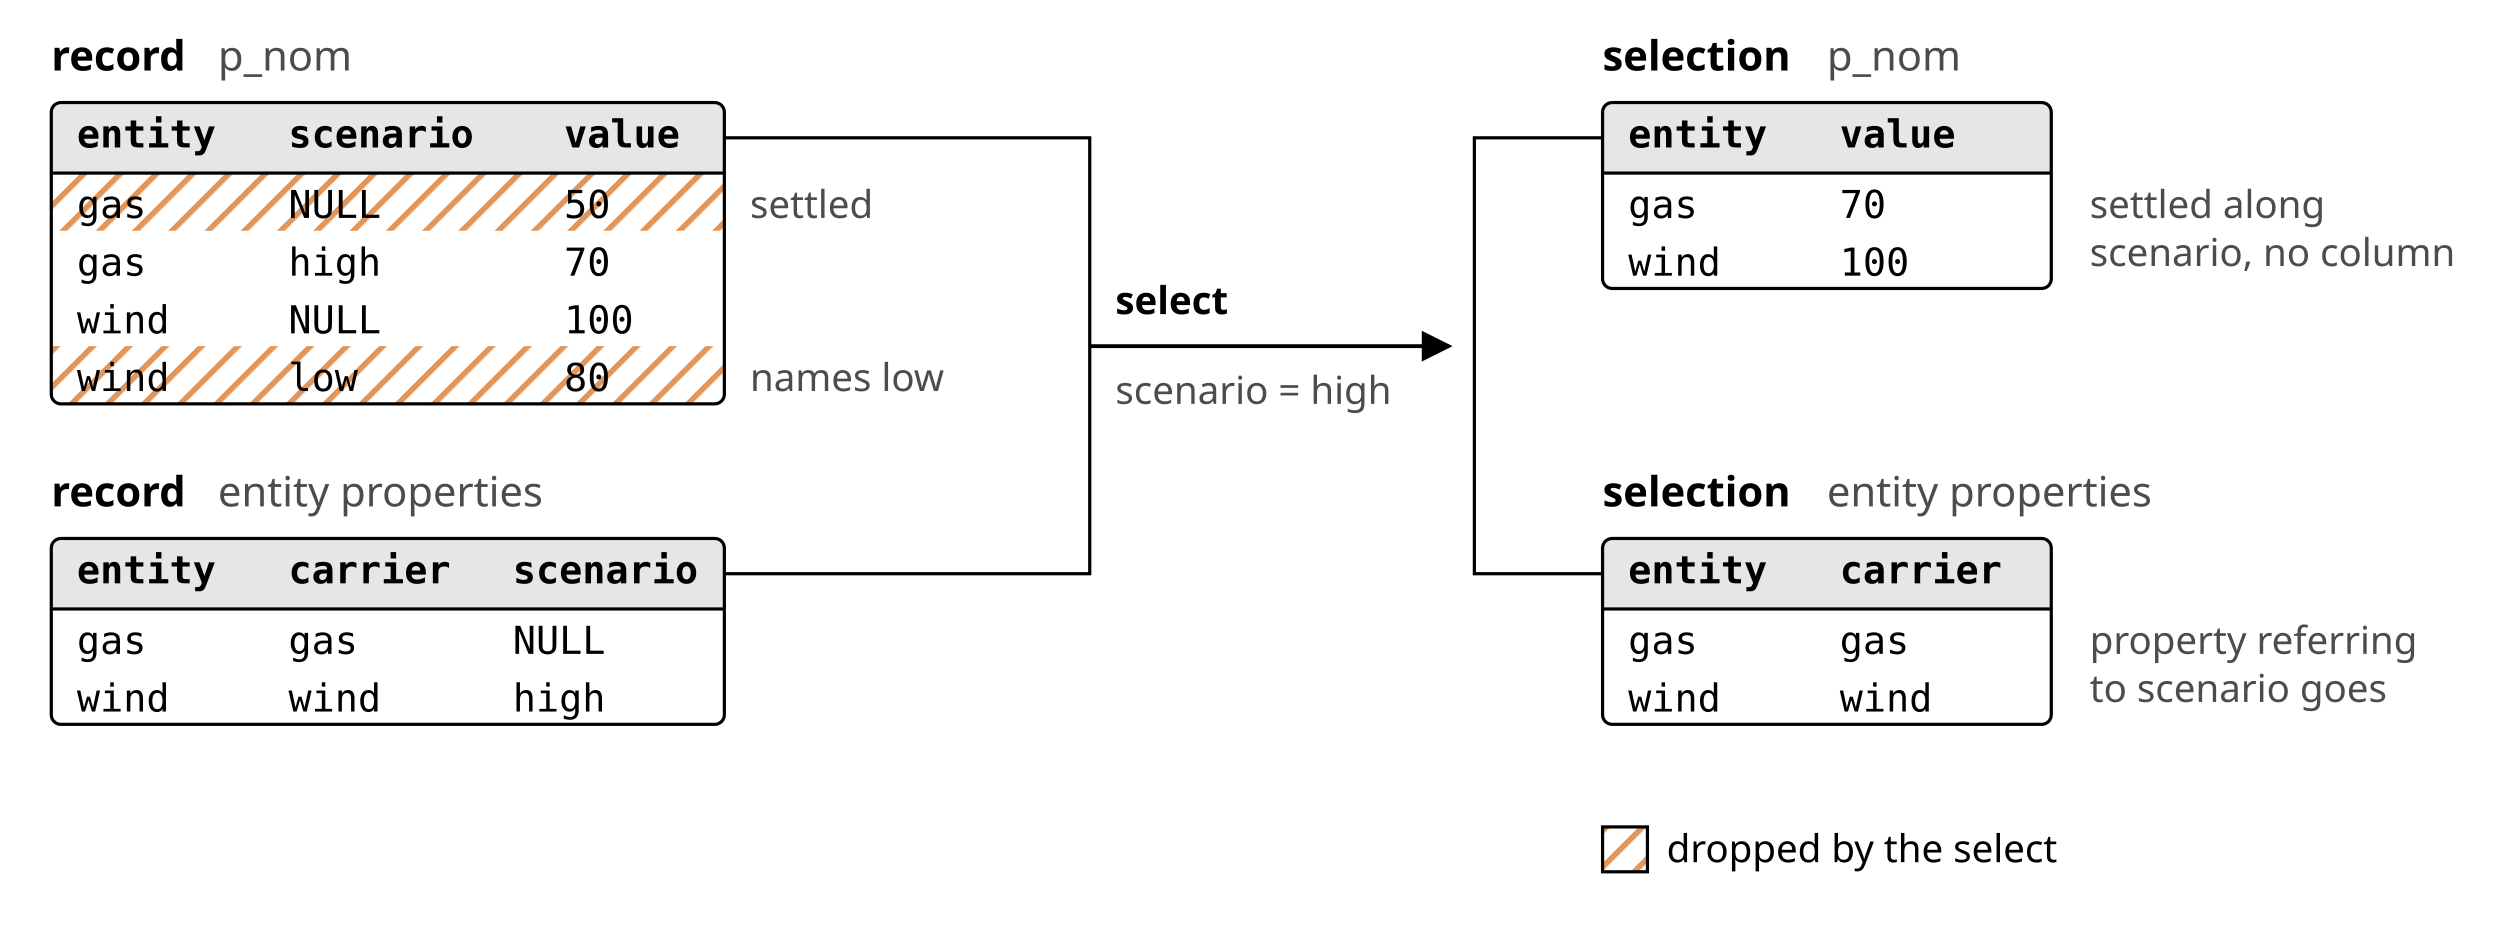
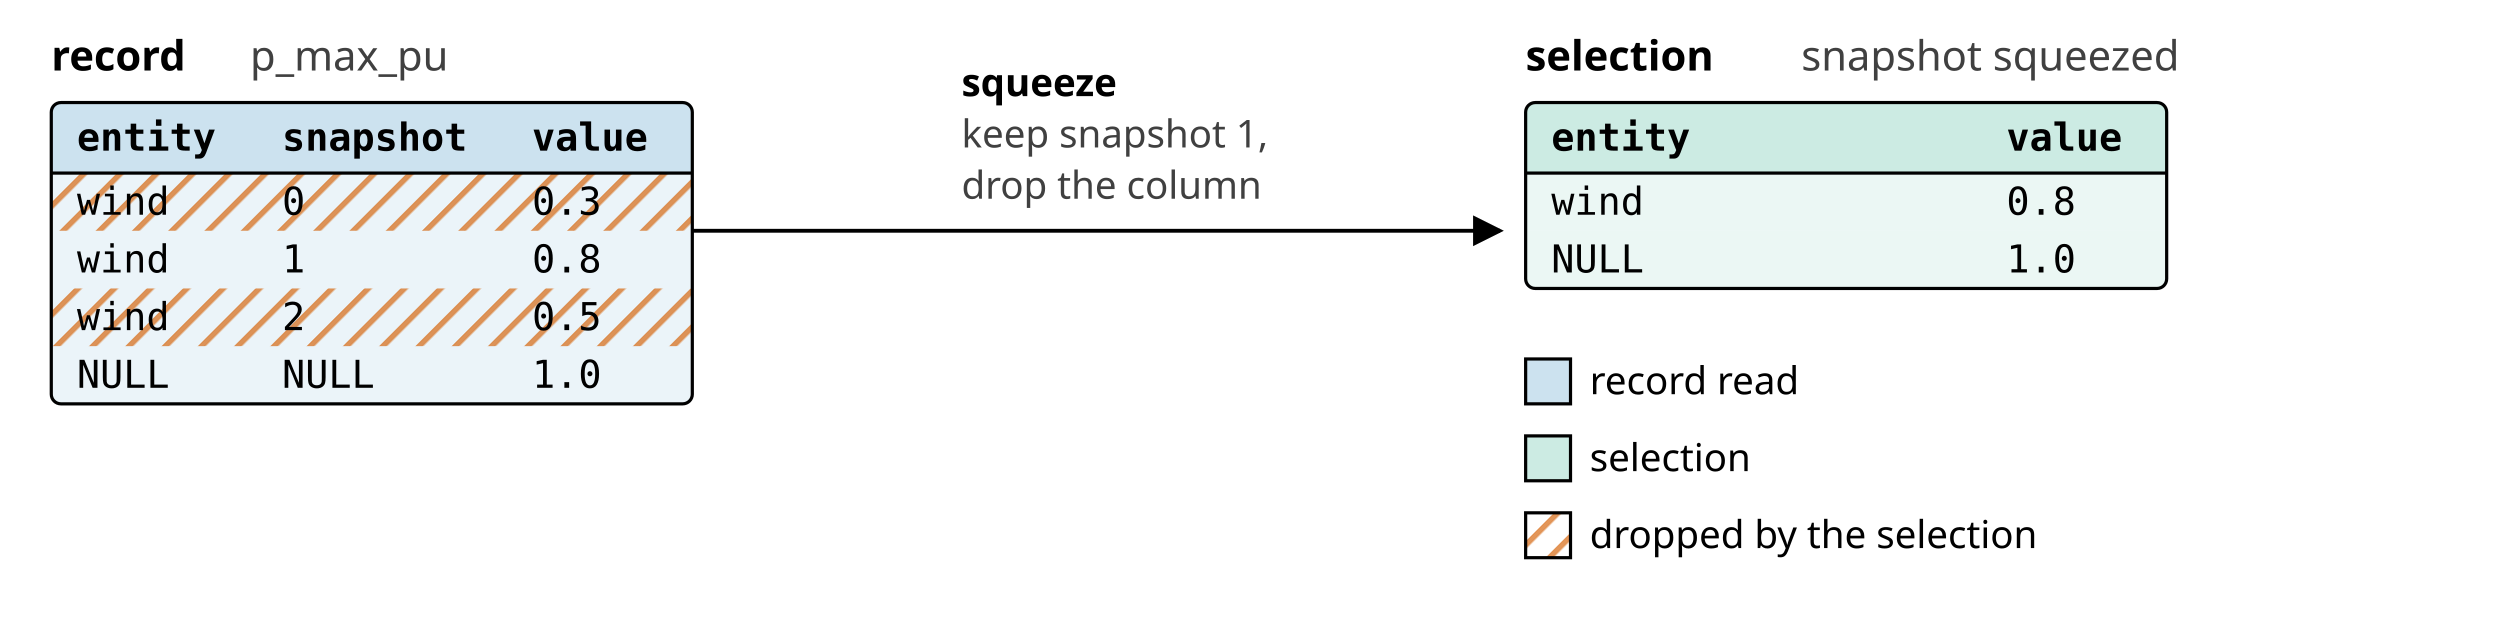
- <svg xmlns="http://www.w3.org/2000/svg" viewBox="0 0 780 290" width="780" height="290" style="max-width: 100%; height: auto" role="img" aria-labelledby="ss-t ss-d" font-family="ui-sans-serif, system-ui, sans-serif" font-size="13">
+ <svg xmlns="http://www.w3.org/2000/svg" viewBox="0 0 780 200" width="780" height="200" style="max-width: 100%; height: auto" role="img" aria-labelledby="ss-t ss-d" font-family="ui-sans-serif, system-ui, sans-serif" font-size="13">
  <defs>
    <marker id="ss-arrow" viewBox="0 0 8 8" refX="7" refY="4" markerWidth="8" markerHeight="8" orient="auto">
      <path d="M0,0 L8,4 L0,8 z" fill="currentColor" />
    </marker>
    <pattern id="ss-hatch" width="8" height="8" patternUnits="userSpaceOnUse" patternTransform="rotate(45)">
      <line x1="0" y1="0" x2="0" y2="8" stroke="#D55E00" stroke-opacity="0.65" stroke-width="3.5" />
    </pattern>
  </defs>
  <g stroke="none">
-     <path d="M16,54 V35 A3,3 0 0 1 19,32 H223 A3,3 0 0 1 226,35 V54 Z" fill="currentColor" fill-opacity="0.1" />
-     <rect x="16" y="54" width="210" height="18" fill="url(#ss-hatch)" />
-     <path d="M16,108 H226 V123 A3,3 0 0 1 223,126 H19 A3,3 0 0 1 16,123 Z" fill="url(#ss-hatch)" />
-     <path d="M16,190 V171 A3,3 0 0 1 19,168 H223 A3,3 0 0 1 226,171 V190 Z" fill="currentColor" fill-opacity="0.1" />
-     <path d="M500,54 V35 A3,3 0 0 1 503,32 H637 A3,3 0 0 1 640,35 V54 Z" fill="currentColor" fill-opacity="0.1" />
-     <path d="M500,190 V171 A3,3 0 0 1 503,168 H637 A3,3 0 0 1 640,171 V190 Z" fill="currentColor" fill-opacity="0.1" />
-     <rect x="500" y="258" width="14" height="14" fill="url(#ss-hatch)" />
+     <path d="M16,54 V35 A3,3 0 0 1 19,32 H213 A3,3 0 0 1 216,35 V54 Z" fill="#0072B2" fill-opacity="0.2" />
+     <path d="M16,54 H216 V72 H16 Z" fill="#0072B2" fill-opacity="0.08" />
+     <path d="M16,54 H216 V72 H16 Z" fill="url(#ss-hatch)" />
+     <path d="M16,72 H216 V90 H16 Z" fill="#0072B2" fill-opacity="0.08" />
+     <path d="M16,90 H216 V108 H16 Z" fill="#0072B2" fill-opacity="0.08" />
+     <path d="M16,90 H216 V108 H16 Z" fill="url(#ss-hatch)" />
+     <path d="M16,108 H216 V123 A3,3 0 0 1 213,126 H19 A3,3 0 0 1 16,123 Z" fill="#0072B2" fill-opacity="0.08" />
+     <path d="M476,54 V35 A3,3 0 0 1 479,32 H673 A3,3 0 0 1 676,35 V54 Z" fill="#009E73" fill-opacity="0.2" />
+     <path d="M476,54 H676 V72 H476 Z" fill="#009E73" fill-opacity="0.08" />
+     <path d="M476,72 H676 V87 A3,3 0 0 1 673,90 H479 A3,3 0 0 1 476,87 Z" fill="#009E73" fill-opacity="0.08" />
+     <rect x="476" y="112" width="14" height="14" fill="#0072B2" fill-opacity="0.2" />
+     <rect x="476" y="136" width="14" height="14" fill="#009E73" fill-opacity="0.2" />
+     <rect x="476" y="160" width="14" height="14" fill="url(#ss-hatch)" />
  </g>
  <g fill="currentColor">
    <text x="16" y="22" font-weight="bold">record</text>
-     <text x="68" y="22" fill-opacity="0.7">p_nom</text>
-     <text x="16" y="158" font-weight="bold">record</text>
-     <text x="68" y="158" fill-opacity="0.7">entity properties</text>
-     <text x="500" y="22" font-weight="bold">selection</text>
-     <text x="570" y="22" fill-opacity="0.7">p_nom</text>
-     <text x="500" y="158" font-weight="bold">selection</text>
-     <text x="570" y="158" fill-opacity="0.7">entity properties</text>
+     <text x="78" y="22" fill-opacity="0.75">p_max_pu</text>
    <g font-family="ui-monospace, SFMono-Regular, Menlo, monospace" font-size="12">
-       <text x="24" y="46" font-weight="bold">entity</text>
-       <text x="90" y="46" font-weight="bold">scenario</text>
-       <text x="176" y="46" font-weight="bold">value</text>
-       <text x="24" y="68">gas</text>
-       <text x="90" y="68">NULL</text>
-       <text x="176" y="68">50</text>
-       <text x="24" y="86">gas</text>
-       <text x="90" y="86">high</text>
-       <text x="176" y="86">70</text>
-       <text x="24" y="104">wind</text>
-       <text x="90" y="104">NULL</text>
-       <text x="176" y="104">100</text>
-       <text x="24" y="122">wind</text>
-       <text x="90" y="122">low</text>
-       <text x="176" y="122">80</text>
-       <text x="24" y="182" font-weight="bold">entity</text>
-       <text x="90" y="182" font-weight="bold">carrier</text>
-       <text x="160" y="182" font-weight="bold">scenario</text>
-       <text x="24" y="204">gas</text>
-       <text x="90" y="204">gas</text>
-       <text x="160" y="204">NULL</text>
-       <text x="24" y="222">wind</text>
-       <text x="90" y="222">wind</text>
-       <text x="160" y="222">high</text>
-       <text x="508" y="46" font-weight="bold">entity</text>
-       <text x="574" y="46" font-weight="bold">value</text>
-       <text x="508" y="68">gas</text>
-       <text x="574" y="68">70</text>
-       <text x="508" y="86">wind</text>
-       <text x="574" y="86">100</text>
-       <text x="508" y="182" font-weight="bold">entity</text>
-       <text x="574" y="182" font-weight="bold">carrier</text>
-       <text x="508" y="204">gas</text>
-       <text x="574" y="204">gas</text>
-       <text x="508" y="222">wind</text>
-       <text x="574" y="222">wind</text>
+       <text x="24" y="47" font-weight="bold">entity</text>
+       <text x="88" y="47" font-weight="bold">snapshot</text>
+       <text x="166" y="47" font-weight="bold">value</text>
+       <text x="24" y="67">wind</text>
+       <text x="88" y="67">0</text>
+       <text x="166" y="67">0.3</text>
+       <text x="24" y="85">wind</text>
+       <text x="88" y="85">1</text>
+       <text x="166" y="85">0.8</text>
+       <text x="24" y="103">wind</text>
+       <text x="88" y="103">2</text>
+       <text x="166" y="103">0.5</text>
+       <text x="24" y="121">NULL</text>
+       <text x="88" y="121">NULL</text>
+       <text x="166" y="121">1.0</text>
+     </g>
+     <text x="476" y="22" font-weight="bold">selection</text>
+     <text x="562" y="22" fill-opacity="0.75">snapshot squeezed</text>
+     <g font-family="ui-monospace, SFMono-Regular, Menlo, monospace" font-size="12">
+       <text x="484" y="47" font-weight="bold">entity</text>
+       <text x="626" y="47" font-weight="bold">value</text>
+       <text x="484" y="67">wind</text>
+       <text x="626" y="67">0.8</text>
+       <text x="484" y="85">NULL</text>
+       <text x="626" y="85">1.0</text>
    </g>
  </g>
  <g fill="none" stroke="currentColor" stroke-width="1">
-     <rect x="16" y="32" width="210" height="94" rx="3" />
-     <line x1="16" y1="54" x2="226" y2="54" />
-     <rect x="16" y="168" width="210" height="58" rx="3" />
-     <line x1="16" y1="190" x2="226" y2="190" />
-     <rect x="500" y="32" width="140" height="58" rx="3" />
-     <line x1="500" y1="54" x2="640" y2="54" />
-     <rect x="500" y="168" width="140" height="58" rx="3" />
-     <line x1="500" y1="190" x2="640" y2="190" />
-     <path d="M226,43 H340 V179 H226" />
-     <path d="M500,43 H460 V179 H500" />
-     <rect x="500" y="258" width="14" height="14" />
+     <rect x="16" y="32" width="200" height="94" rx="3" />
+     <line x1="16" y1="54" x2="216" y2="54" />
+     <rect x="476" y="32" width="200" height="58" rx="3" />
+     <line x1="476" y1="54" x2="676" y2="54" />
+     <rect x="476" y="112" width="14" height="14" />
+     <rect x="476" y="136" width="14" height="14" />
+     <rect x="476" y="160" width="14" height="14" />
  </g>
  <g stroke="currentColor" fill="none" stroke-width="1.2" marker-end="url(#ss-arrow)">
-     <path d="M340,108 H452" />
+     <path d="M216,72 H468" />
  </g>
  <g fill="currentColor">
-     <text x="234" y="68" font-size="12" fill-opacity="0.7">settled</text>
-     <text x="234" y="122" font-size="12" fill-opacity="0.7">names low</text>
-     <text x="348" y="98" font-size="12" font-weight="bold">select</text>
-     <text x="348" y="126" font-size="12" fill-opacity="0.7">scenario = high</text>
-     <text x="652" y="68" font-size="12" fill-opacity="0.7">settled along</text>
-     <text x="652" y="83" font-size="12" fill-opacity="0.7">scenario, no column</text>
-     <text x="652" y="204" font-size="12" fill-opacity="0.7">property referring</text>
-     <text x="652" y="219" font-size="12" fill-opacity="0.7">to scenario goes</text>
-     <text x="520" y="269" font-size="12">dropped by the select</text>
+     <text x="300" y="30" font-size="12" font-weight="bold">squeeze</text>
+     <text x="300" y="46" font-size="12" fill-opacity="0.75">keep snapshot 1,</text>
+     <text x="300" y="62" font-size="12" fill-opacity="0.75">drop the column</text>
+     <text x="496" y="123" font-size="12">record read</text>
+     <text x="496" y="147" font-size="12">selection</text>
+     <text x="496" y="171" font-size="12">dropped by the selection</text>
  </g>
</svg>
